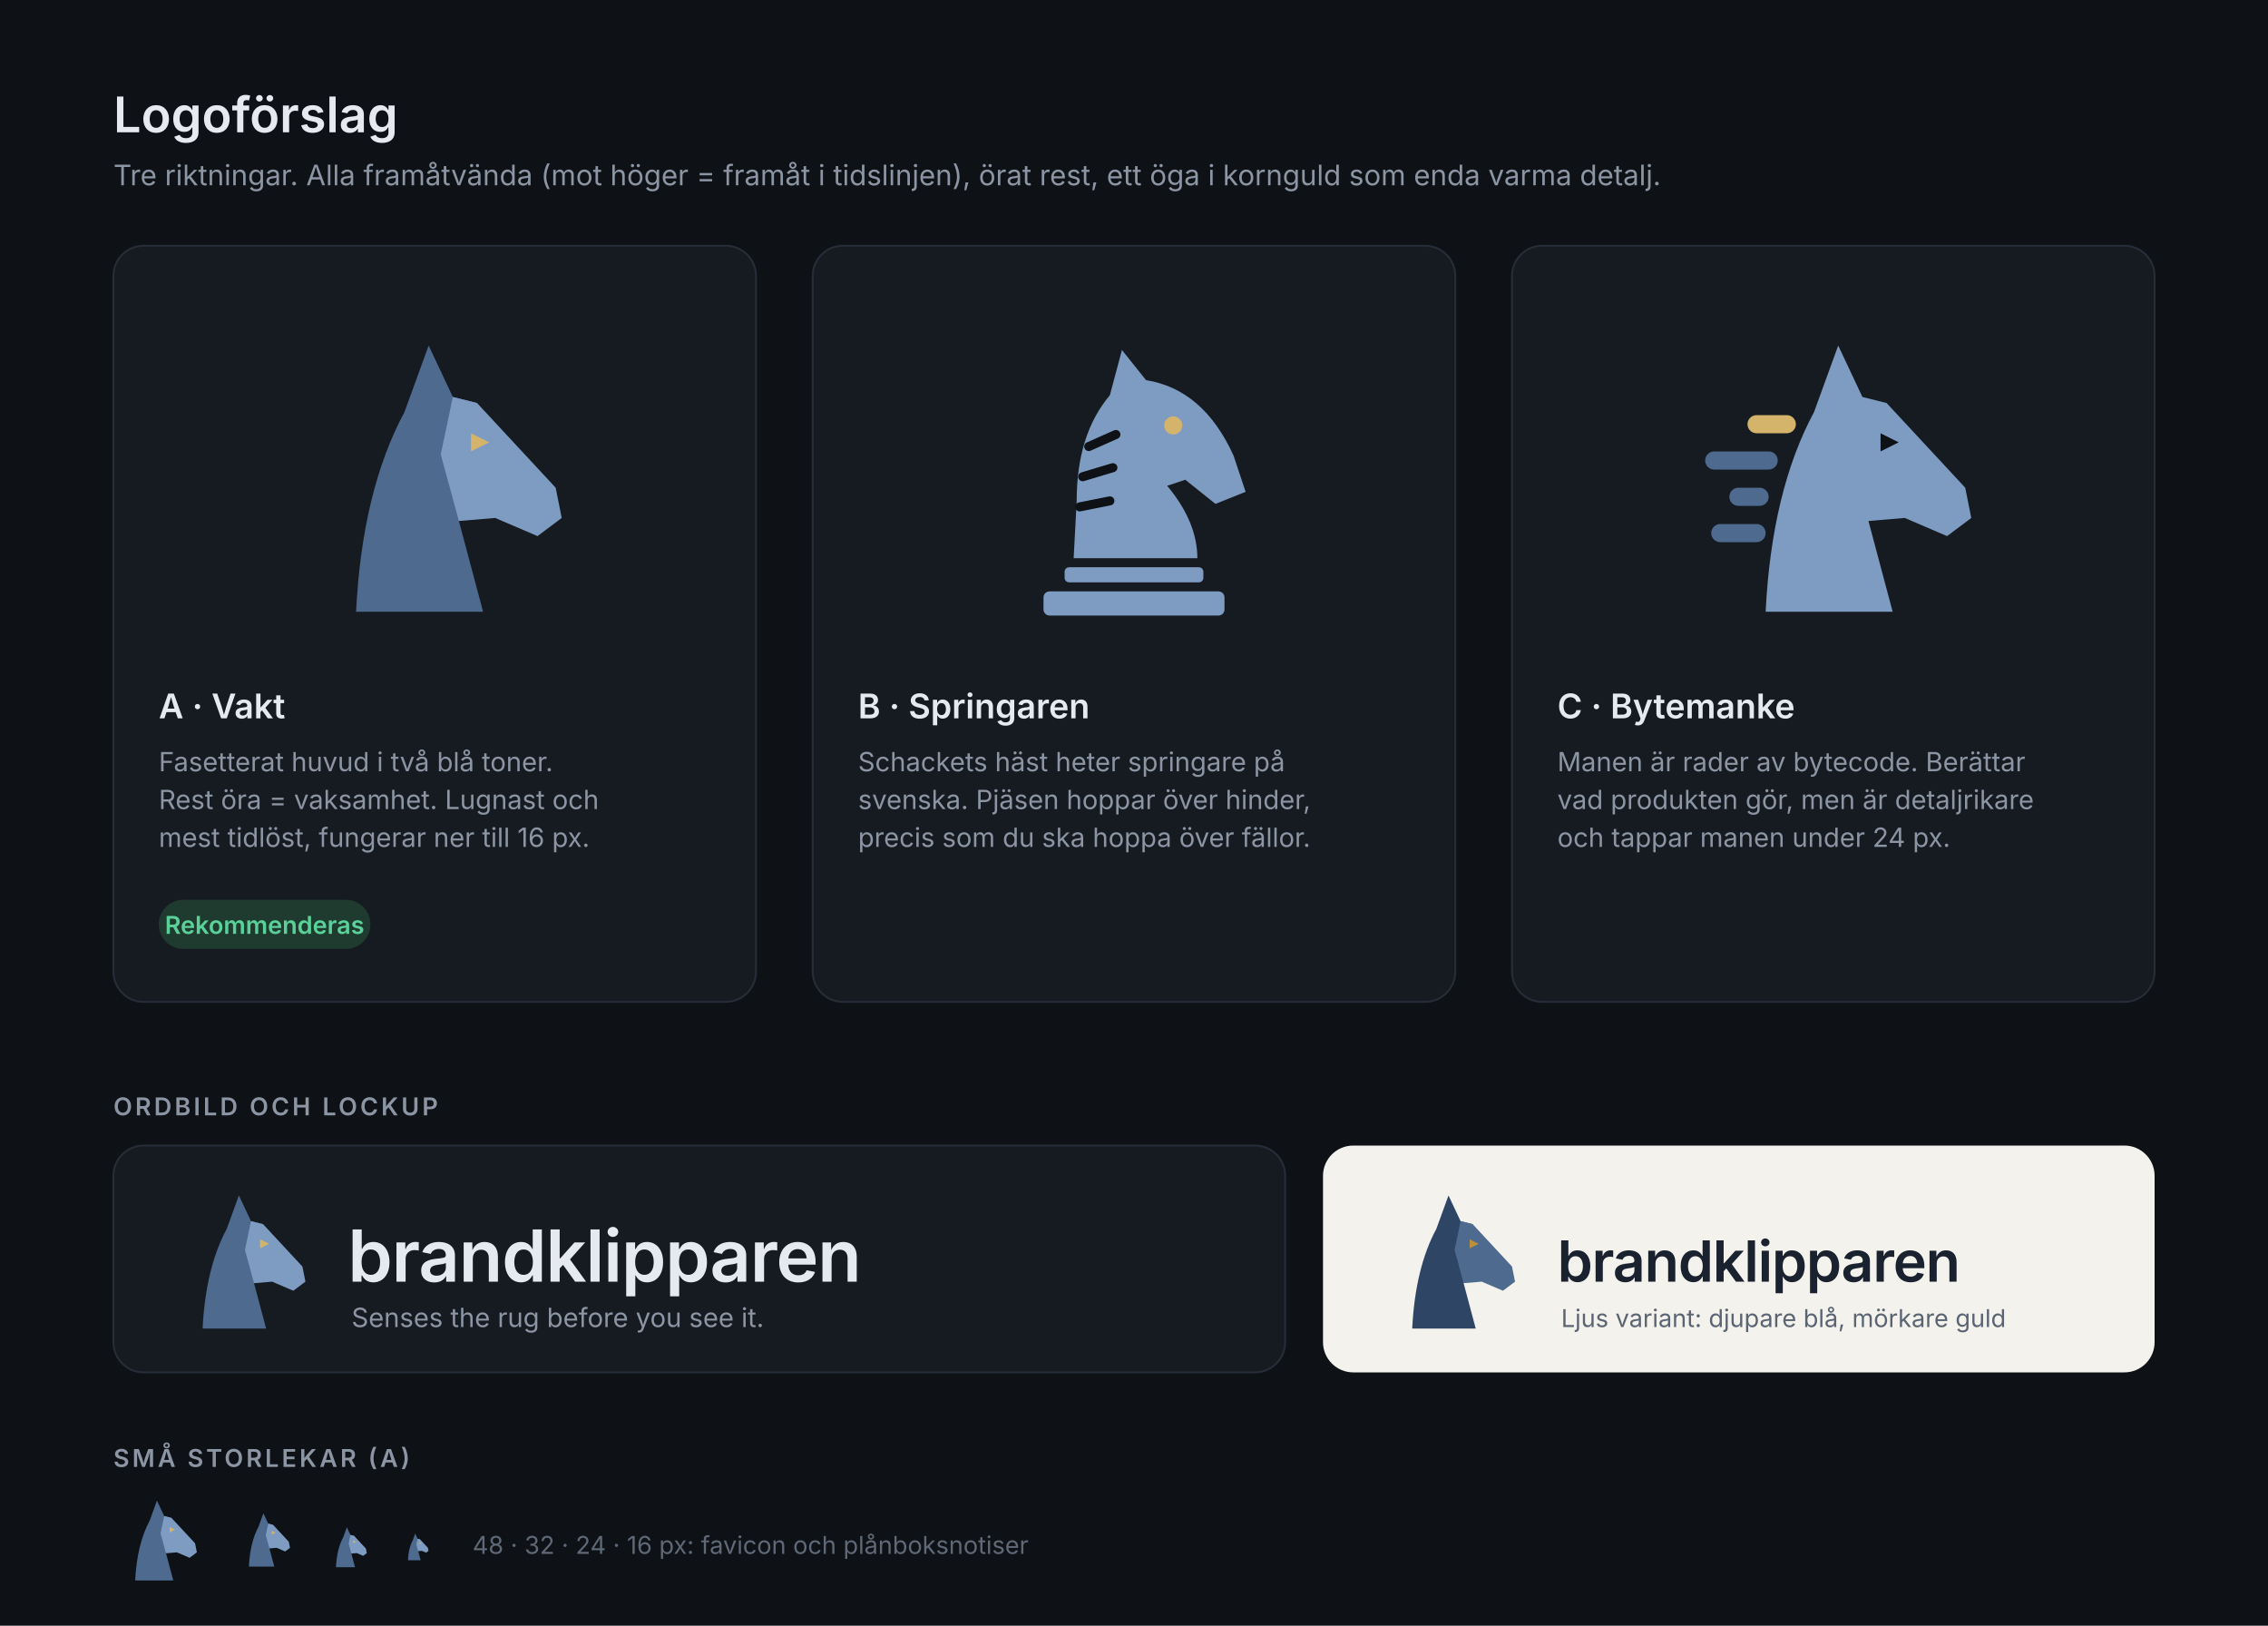
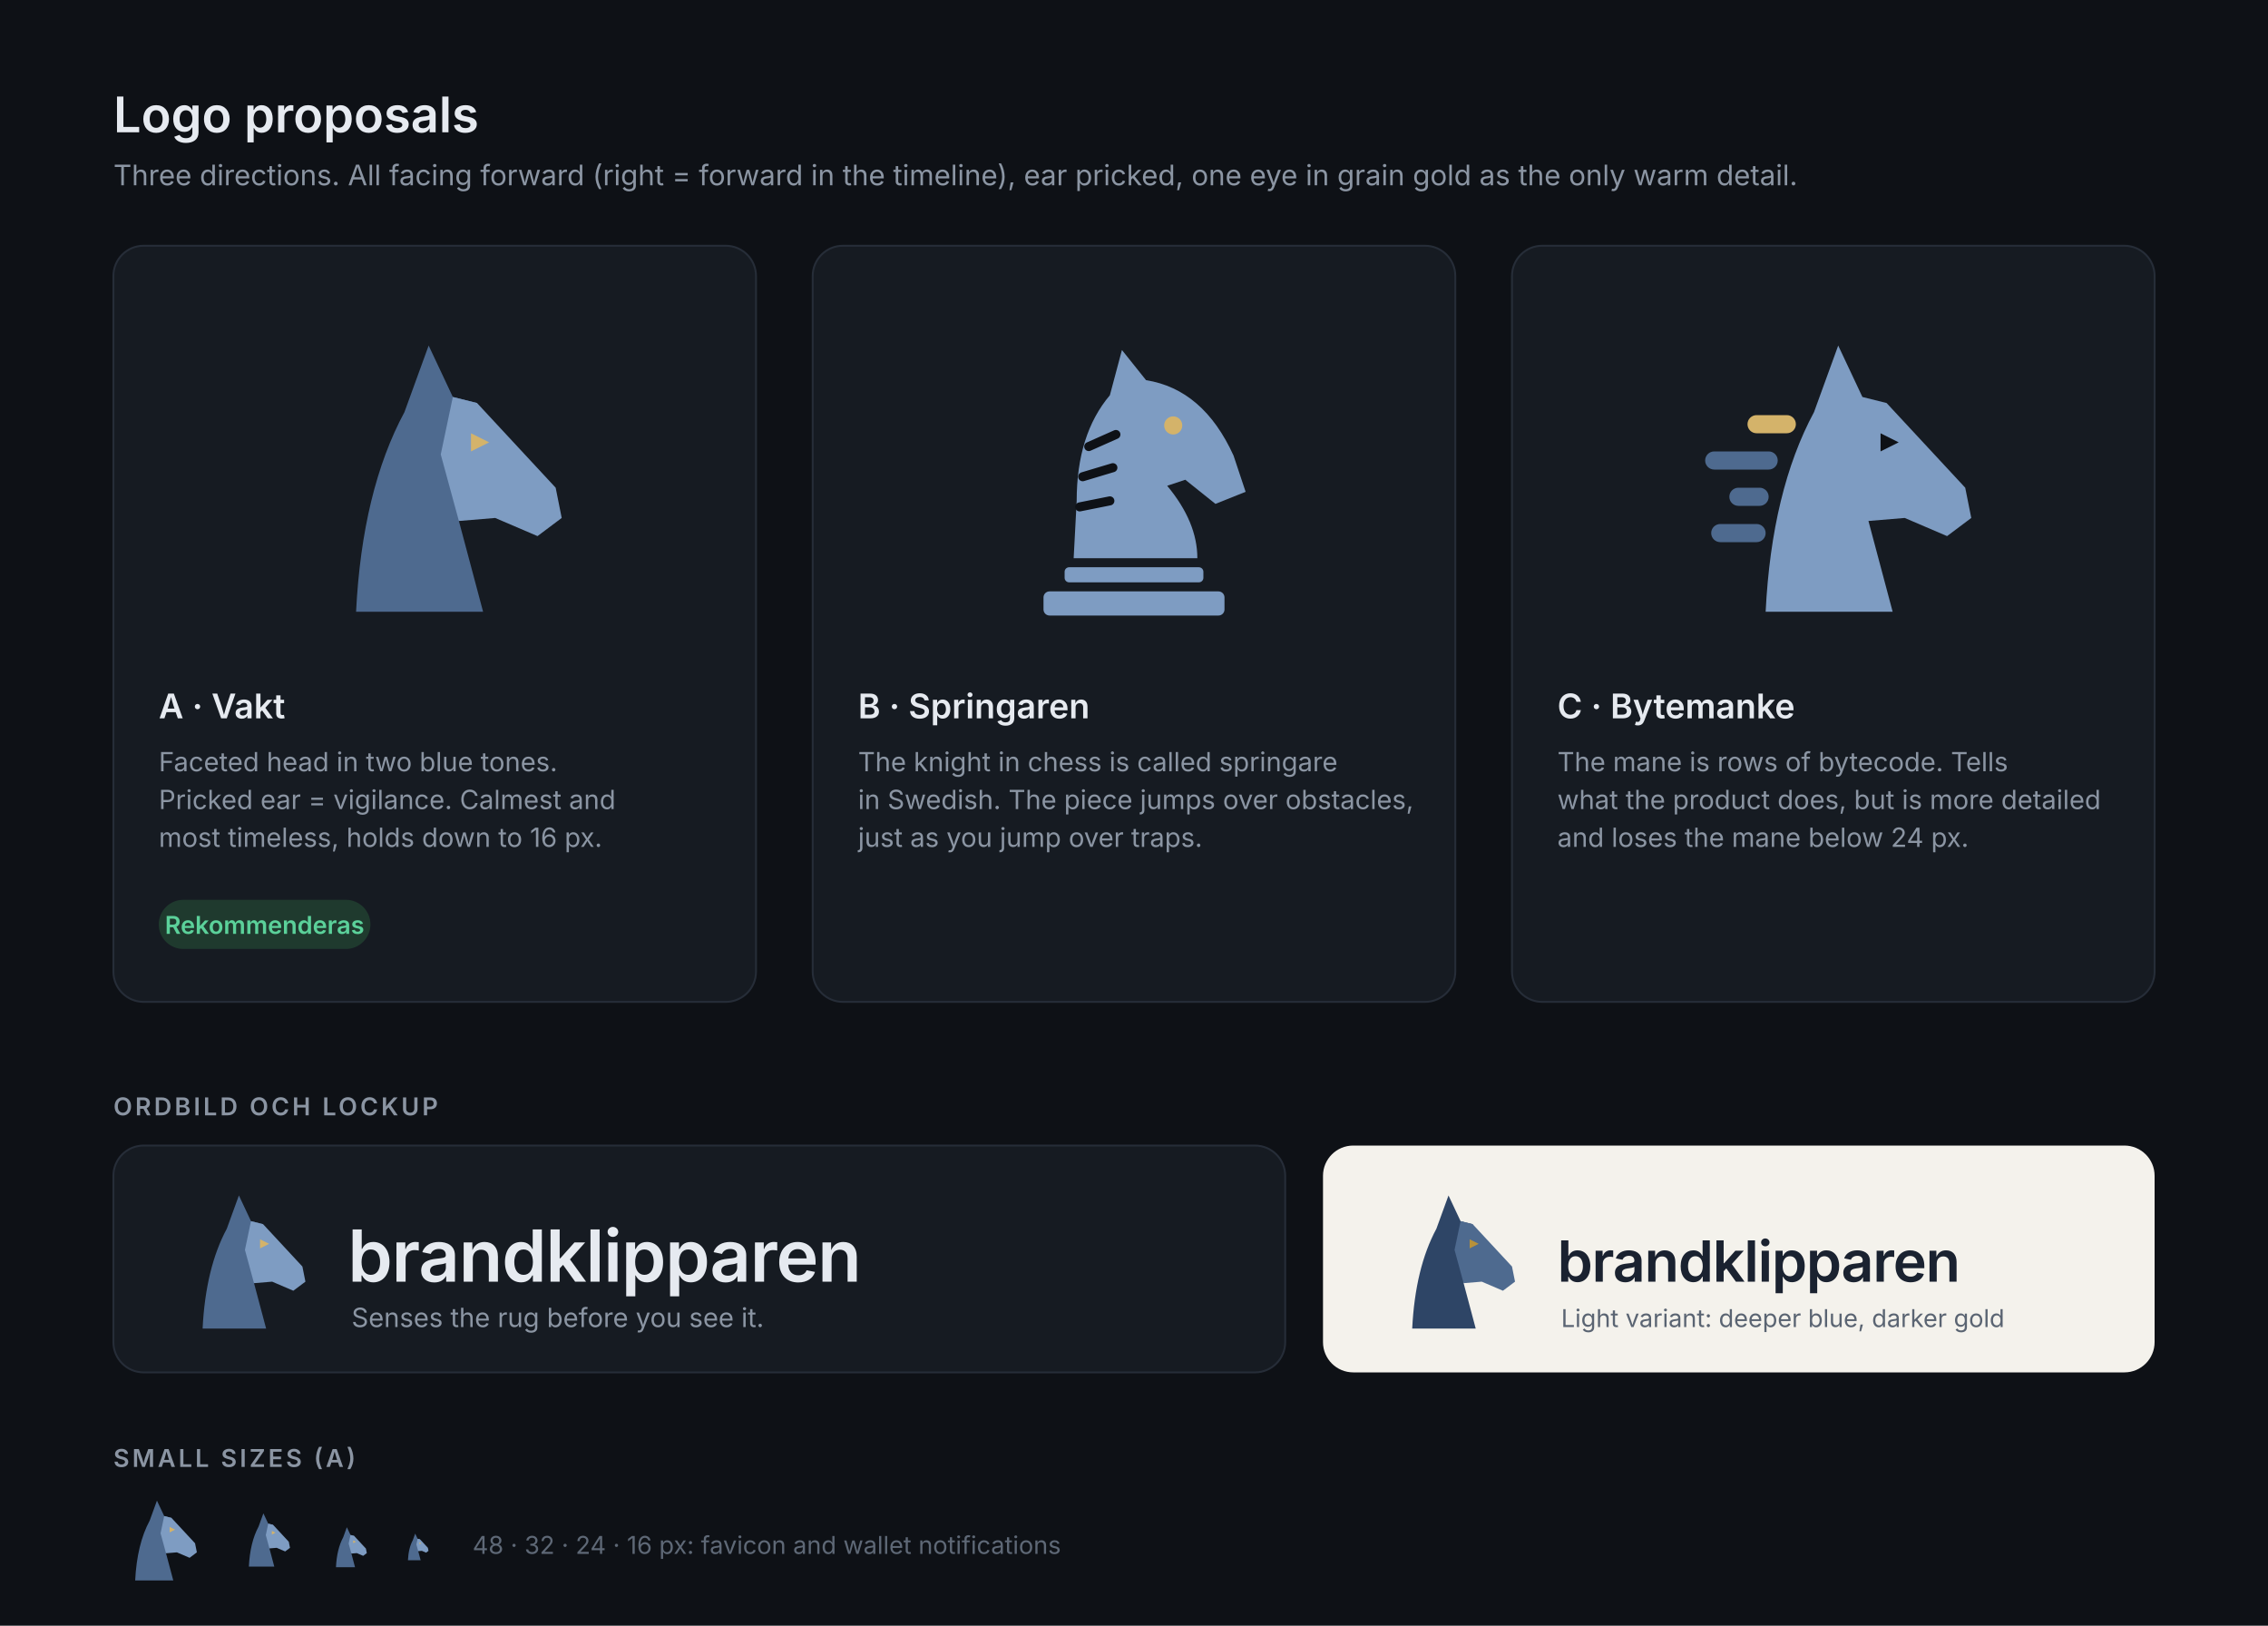
<svg xmlns="http://www.w3.org/2000/svg" viewBox="0 0 1200 860" width="1200" height="860" font-family="Inter, 'SF Pro Text', 'Helvetica Neue', Arial, sans-serif">
  <defs>
    <symbol id="vakt" viewBox="0 0 100 100">
      <path d="M40 30 L48 8 L56 25 L64 27 L58 66 L66 96 L24 96 Q26 56 40 30 Z" fill="#4E6A8F" />
      <path d="M56 25 L64 27 L90 55 L92 65 L84 71 L70 65 L58 66 L52 44 Z" fill="#7E9CC2" />
      <path d="M62 37 L68 40 L62 43 Z" fill="#D4B36A" />
    </symbol>
    <symbol id="springaren" viewBox="0 0 100 104">
      <rect x="20" y="92" width="60" height="8" rx="2" fill="#7E9CC2" />
      <rect x="27" y="84" width="46" height="5" rx="1.5" fill="#7E9CC2" />
      <path d="M30 81 L31 62 Q31 40 42 27 L46 12 L54 22 Q73 25 83 47 L87 59 L77 63 L67 55 L61 57 Q71 69 71 81 Z" fill="#7E9CC2" />
      <path d="M35 44 L44 40 M33 54 L43 51 M32 64 L42 62" stroke="#0E1116" stroke-width="3" stroke-linecap="round" />
      <circle cx="63" cy="37" r="3" fill="#D4B36A" />
    </symbol>
    <symbol id="bytemanke" viewBox="-6 0 106 100">
      <path d="M40 30 L48 8 L56 25 L64 27 L90 55 L92 65 L84 71 L70 65 L58 66 L66 96 L24 96 Q26 56 40 30 Z" fill="#7E9CC2" />
      <rect x="18" y="31" width="16" height="6" rx="3" fill="#D4B36A" />
      <rect x="4" y="43" width="24" height="6" rx="3" fill="#4E6A8F" />
      <rect x="12" y="55" width="13" height="6" rx="3" fill="#4E6A8F" />
      <rect x="6" y="67" width="18" height="6" rx="3" fill="#4E6A8F" />
      <path d="M62 37 L68 40 L62 43 Z" fill="#0E1116" />
    </symbol>
  </defs>
  <rect width="1200" height="860" fill="#0E1116" />
-   <text x="60" y="70" fill="#E6EAF0" font-size="26" font-weight="600">Logoförslag</text>
-   <text x="60" y="98" fill="#8B95A3" font-size="15">Tre riktningar. Alla framåtvända (mot höger = framåt i tidslinjen), örat rest, ett öga i kornguld som enda varma detalj.</text>
+   <text x="60" y="70" fill="#E6EAF0" font-size="26" font-weight="600">Logo proposals</text>
+   <text x="60" y="98" fill="#8B95A3" font-size="15">Three directions. All facing forward (right = forward in the timeline), ear pricked, one eye in grain gold as the only warm detail.</text>
  <g>
    <rect x="60" y="130" width="340" height="400" rx="16" fill="#161B22" stroke="#262D38" />
    <use href="#vakt" x="150" y="170" width="160" height="160" />
    <text x="84" y="380" fill="#E6EAF0" font-size="18" font-weight="600">A · Vakt</text>
-     <text x="84" y="408" fill="#8B95A3" font-size="14">Fasetterat huvud i två blå toner.</text>
-     <text x="84" y="428" fill="#8B95A3" font-size="14">Rest öra = vaksamhet. Lugnast och</text>
-     <text x="84" y="448" fill="#8B95A3" font-size="14">mest tidlöst, fungerar ner till 16 px.</text>
+     <text x="84" y="408" fill="#8B95A3" font-size="14">Faceted head in two blue tones.</text>
+     <text x="84" y="428" fill="#8B95A3" font-size="14">Pricked ear = vigilance. Calmest and</text>
+     <text x="84" y="448" fill="#8B95A3" font-size="14">most timeless, holds down to 16 px.</text>
    <rect x="84" y="476" width="112" height="26" rx="13" fill="#1F3A2E" />
    <text x="140" y="494" fill="#5BD19A" font-size="13" font-weight="600" text-anchor="middle">Rekommenderas</text>
  </g>
  <g>
    <rect x="430" y="130" width="340" height="400" rx="16" fill="#161B22" stroke="#262D38" />
    <use href="#springaren" x="520" y="166" width="160" height="166" />
    <text x="454" y="380" fill="#E6EAF0" font-size="18" font-weight="600">B · Springaren</text>
-     <text x="454" y="408" fill="#8B95A3" font-size="14">Schackets häst heter springare på</text>
-     <text x="454" y="428" fill="#8B95A3" font-size="14">svenska. Pjäsen hoppar över hinder,</text>
-     <text x="454" y="448" fill="#8B95A3" font-size="14">precis som du ska hoppa över fällor.</text>
+     <text x="454" y="408" fill="#8B95A3" font-size="14">The knight in chess is called springare</text>
+     <text x="454" y="428" fill="#8B95A3" font-size="14">in Swedish. The piece jumps over obstacles,</text>
+     <text x="454" y="448" fill="#8B95A3" font-size="14">just as you jump over traps.</text>
  </g>
  <g>
    <rect x="800" y="130" width="340" height="400" rx="16" fill="#161B22" stroke="#262D38" />
    <use href="#bytemanke" x="886" y="170" width="170" height="160" />
    <text x="824" y="380" fill="#E6EAF0" font-size="18" font-weight="600">C · Bytemanke</text>
-     <text x="824" y="408" fill="#8B95A3" font-size="14">Manen är rader av bytecode. Berättar</text>
-     <text x="824" y="428" fill="#8B95A3" font-size="14">vad produkten gör, men är detaljrikare</text>
-     <text x="824" y="448" fill="#8B95A3" font-size="14">och tappar manen under 24 px.</text>
+     <text x="824" y="408" fill="#8B95A3" font-size="14">The mane is rows of bytecode. Tells</text>
+     <text x="824" y="428" fill="#8B95A3" font-size="14">what the product does, but is more detailed</text>
+     <text x="824" y="448" fill="#8B95A3" font-size="14">and loses the mane below 24 px.</text>
  </g>
  <text x="60" y="590" fill="#8B95A3" font-size="13" font-weight="600" letter-spacing="1.5">ORDBILD OCH LOCKUP</text>
  <rect x="60" y="606" width="620" height="120" rx="16" fill="#161B22" stroke="#262D38" />
  <use href="#vakt" x="88" y="626" width="80" height="80" />
  <text x="184" y="678" fill="#E6EAF0" font-size="38" font-weight="600" letter-spacing="-0.5">brandklipparen</text>
  <text x="186" y="702" fill="#8B95A3" font-size="14">Senses the rug before you see it.</text>
  <rect x="700" y="606" width="440" height="120" rx="16" fill="#F4F2EC" />
  <g transform="translate(728 626)">
    <svg viewBox="0 0 100 100" width="80" height="80">
      <path d="M40 30 L48 8 L56 25 L64 27 L58 66 L66 96 L24 96 Q26 56 40 30 Z" fill="#2E4566" />
      <path d="M56 25 L64 27 L90 55 L92 65 L84 71 L70 65 L58 66 L52 44 Z" fill="#4E6A8F" />
      <path d="M62 37 L68 40 L62 43 Z" fill="#B8913A" />
    </svg>
  </g>
  <text x="824" y="678" fill="#1A2230" font-size="30" font-weight="600" letter-spacing="-0.5">brandklipparen</text>
-   <text x="826" y="702" fill="#5A6472" font-size="13">Ljus variant: djupare blå, mörkare guld</text>
-   <text x="60" y="776" fill="#8B95A3" font-size="13" font-weight="600" letter-spacing="1.5">SMÅ STORLEKAR (A)</text>
+   <text x="826" y="702" fill="#5A6472" font-size="13">Light variant: deeper blue, darker gold</text>
+   <text x="60" y="776" fill="#8B95A3" font-size="13" font-weight="600" letter-spacing="1.5">SMALL SIZES (A)</text>
  <use href="#vakt" x="60" y="790" width="48" height="48" />
  <use href="#vakt" x="124" y="798" width="32" height="32" />
  <use href="#vakt" x="172" y="806" width="24" height="24" />
  <use href="#vakt" x="212" y="810" width="16" height="16" />
-   <text x="250" y="822" fill="#5E6876" font-size="13">48 · 32 · 24 · 16 px: favicon och plånboksnotiser</text>
+   <text x="250" y="822" fill="#5E6876" font-size="13">48 · 32 · 24 · 16 px: favicon and wallet notifications</text>
</svg>
